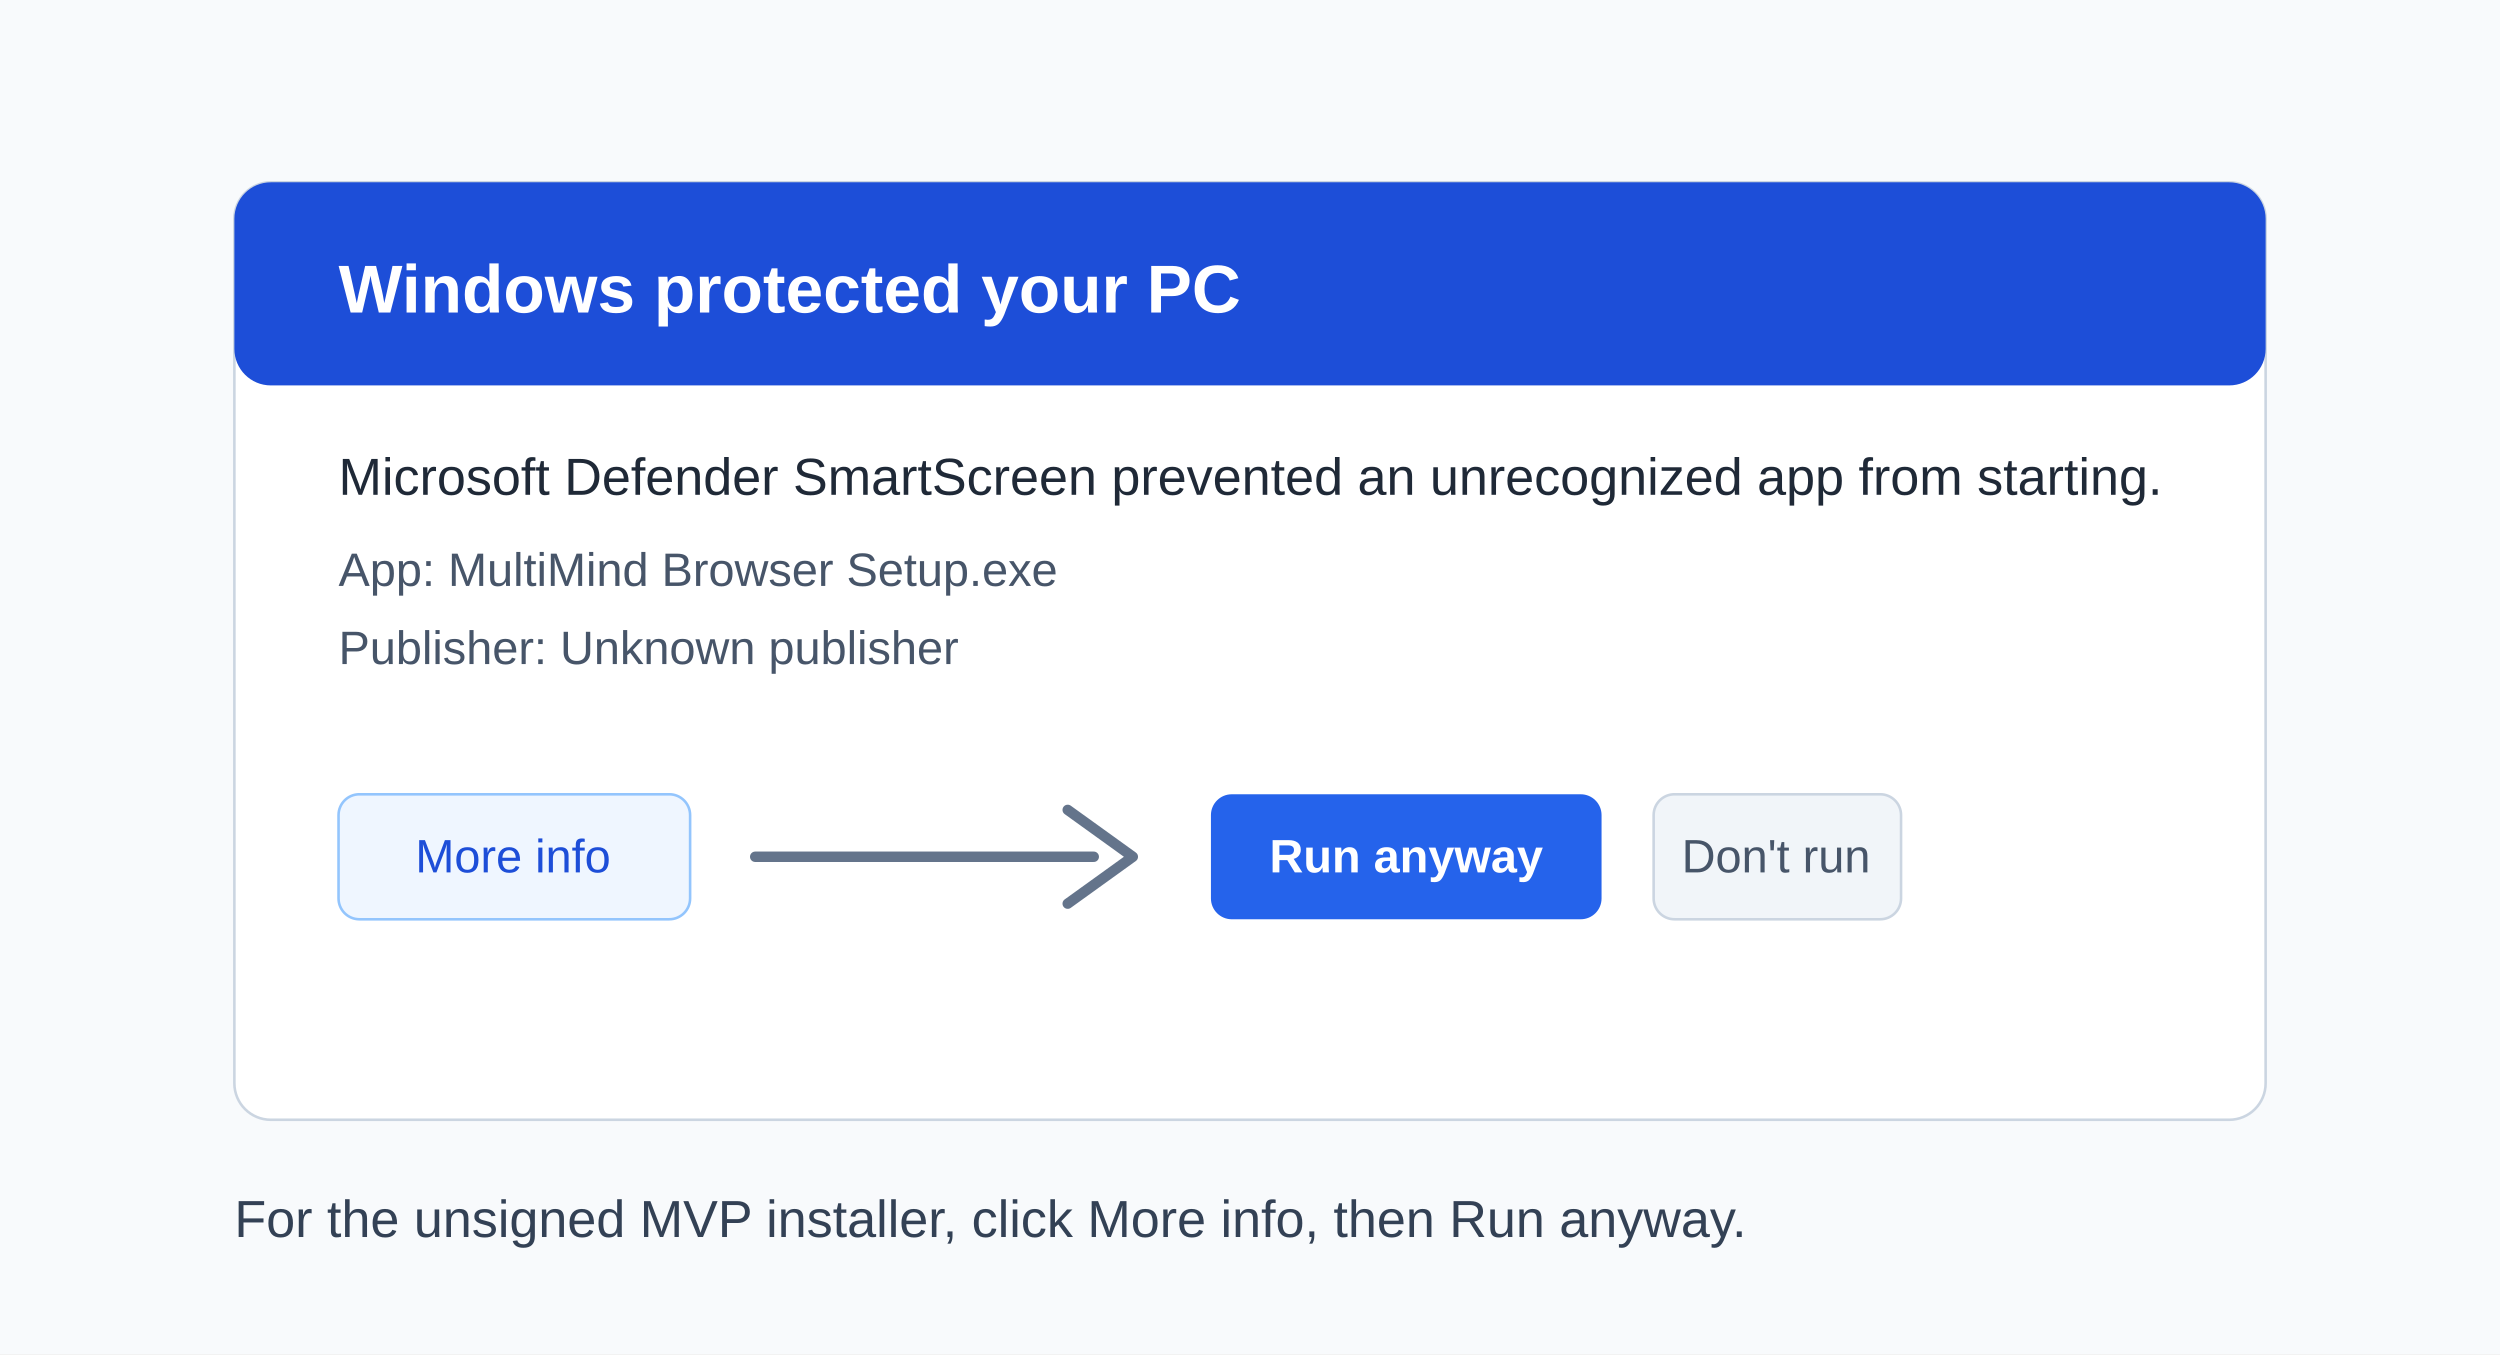
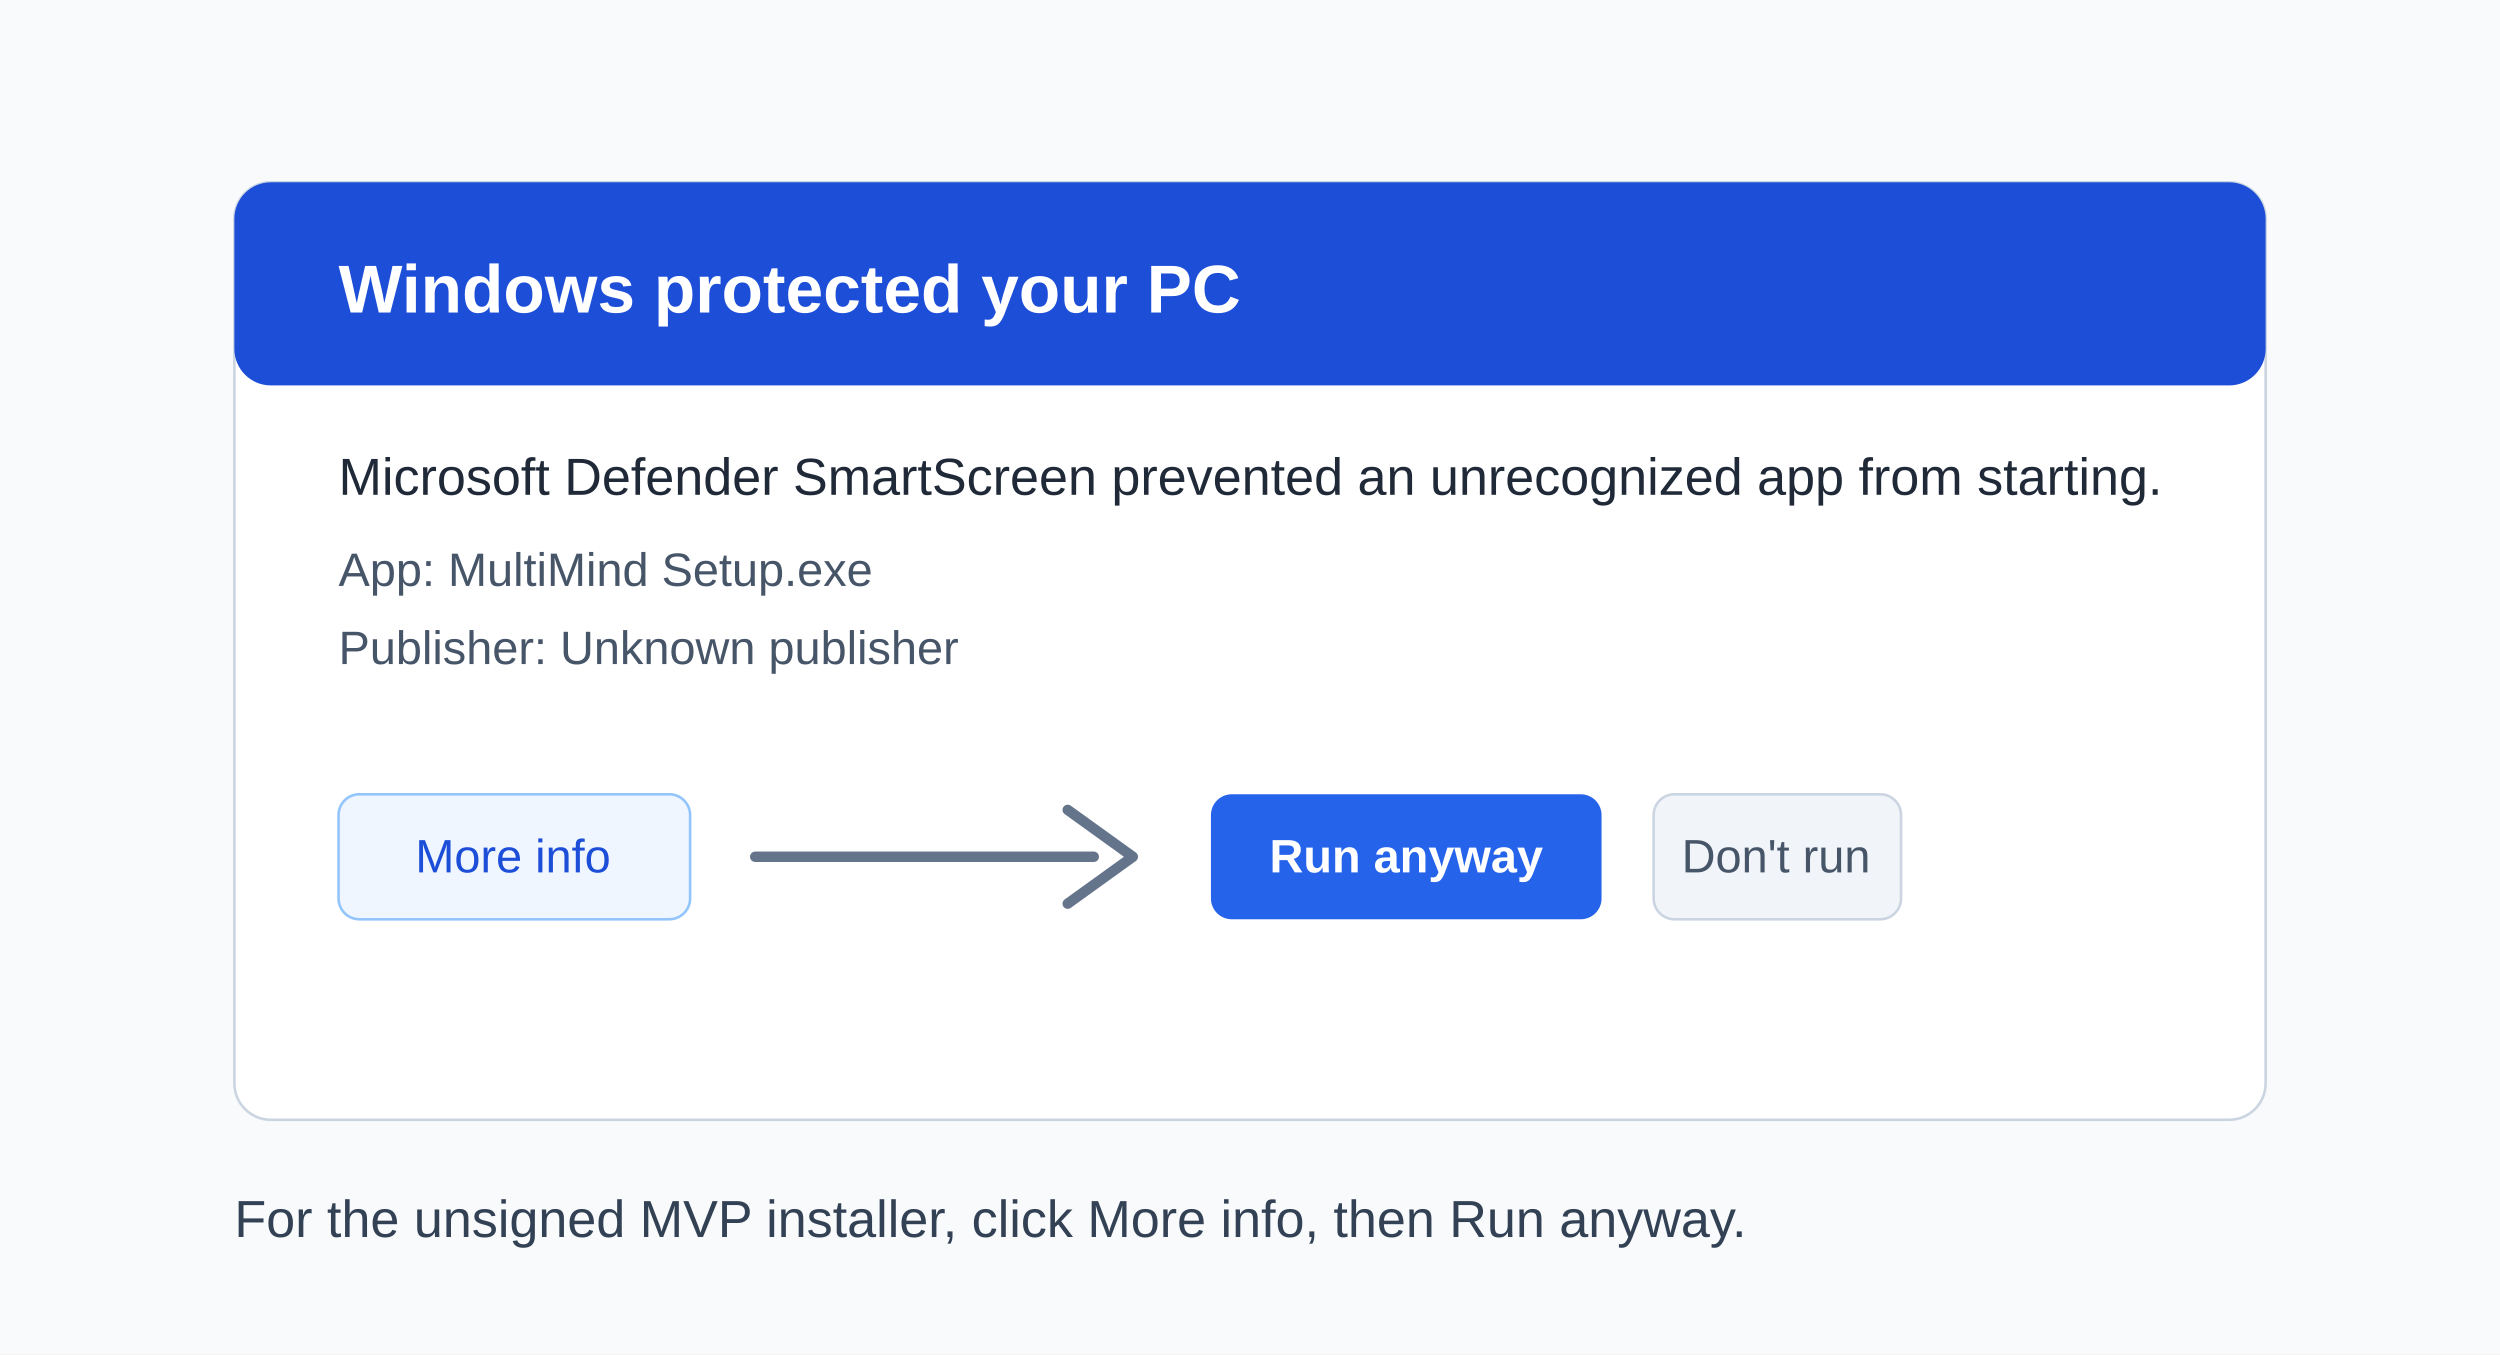
<svg xmlns="http://www.w3.org/2000/svg" width="960" height="520" viewBox="0 0 960 520" role="img" aria-labelledby="title desc">
  <rect width="960" height="520" fill="#f8fafc" />
  <rect x="90" y="70" width="780" height="360" rx="14" fill="#fff" stroke="#cbd5e1" />
  <rect x="90" y="70" width="780" height="78" rx="14" fill="#1d4ed8" />
  <text x="130" y="120" font-family="Arial, sans-serif" font-size="26" font-weight="700" fill="#fff">Windows protected your PC</text>
  <text x="130" y="190" font-family="Arial, sans-serif" font-size="20" fill="#1f2937">Microsoft Defender SmartScreen prevented an unrecognized app from starting.</text>
-   <text x="130" y="225" font-family="Arial, sans-serif" font-size="18" fill="#475569">App: MultiMind Browser Setup.exe</text>
+   <text x="130" y="225" font-family="Arial, sans-serif" font-size="18" fill="#475569">App: MultiMind Setup.exe</text>
  <text x="130" y="255" font-family="Arial, sans-serif" font-size="18" fill="#475569">Publisher: Unknown publisher</text>
  <rect x="130" y="305" width="135" height="48" rx="8" fill="#eff6ff" stroke="#93c5fd" />
  <text x="197" y="335" text-anchor="middle" font-family="Arial, sans-serif" font-size="18" fill="#1d4ed8">More info</text>
  <path d="M290 329h130" stroke="#64748b" stroke-width="4" stroke-linecap="round" />
  <path d="M410 311l25 18-25 18" fill="none" stroke="#64748b" stroke-width="4" stroke-linecap="round" stroke-linejoin="round" />
  <rect x="465" y="305" width="150" height="48" rx="8" fill="#2563eb" />
  <text x="540" y="335" text-anchor="middle" font-family="Arial, sans-serif" font-size="18" font-weight="700" fill="#fff">Run anyway</text>
  <rect x="635" y="305" width="95" height="48" rx="8" fill="#f1f5f9" stroke="#cbd5e1" />
  <text x="682" y="335" text-anchor="middle" font-family="Arial, sans-serif" font-size="18" fill="#475569">Don't run</text>
  <text x="90" y="475" font-family="Arial, sans-serif" font-size="20" fill="#334155">For the unsigned MVP installer, click More info, then Run anyway.</text>
</svg>
